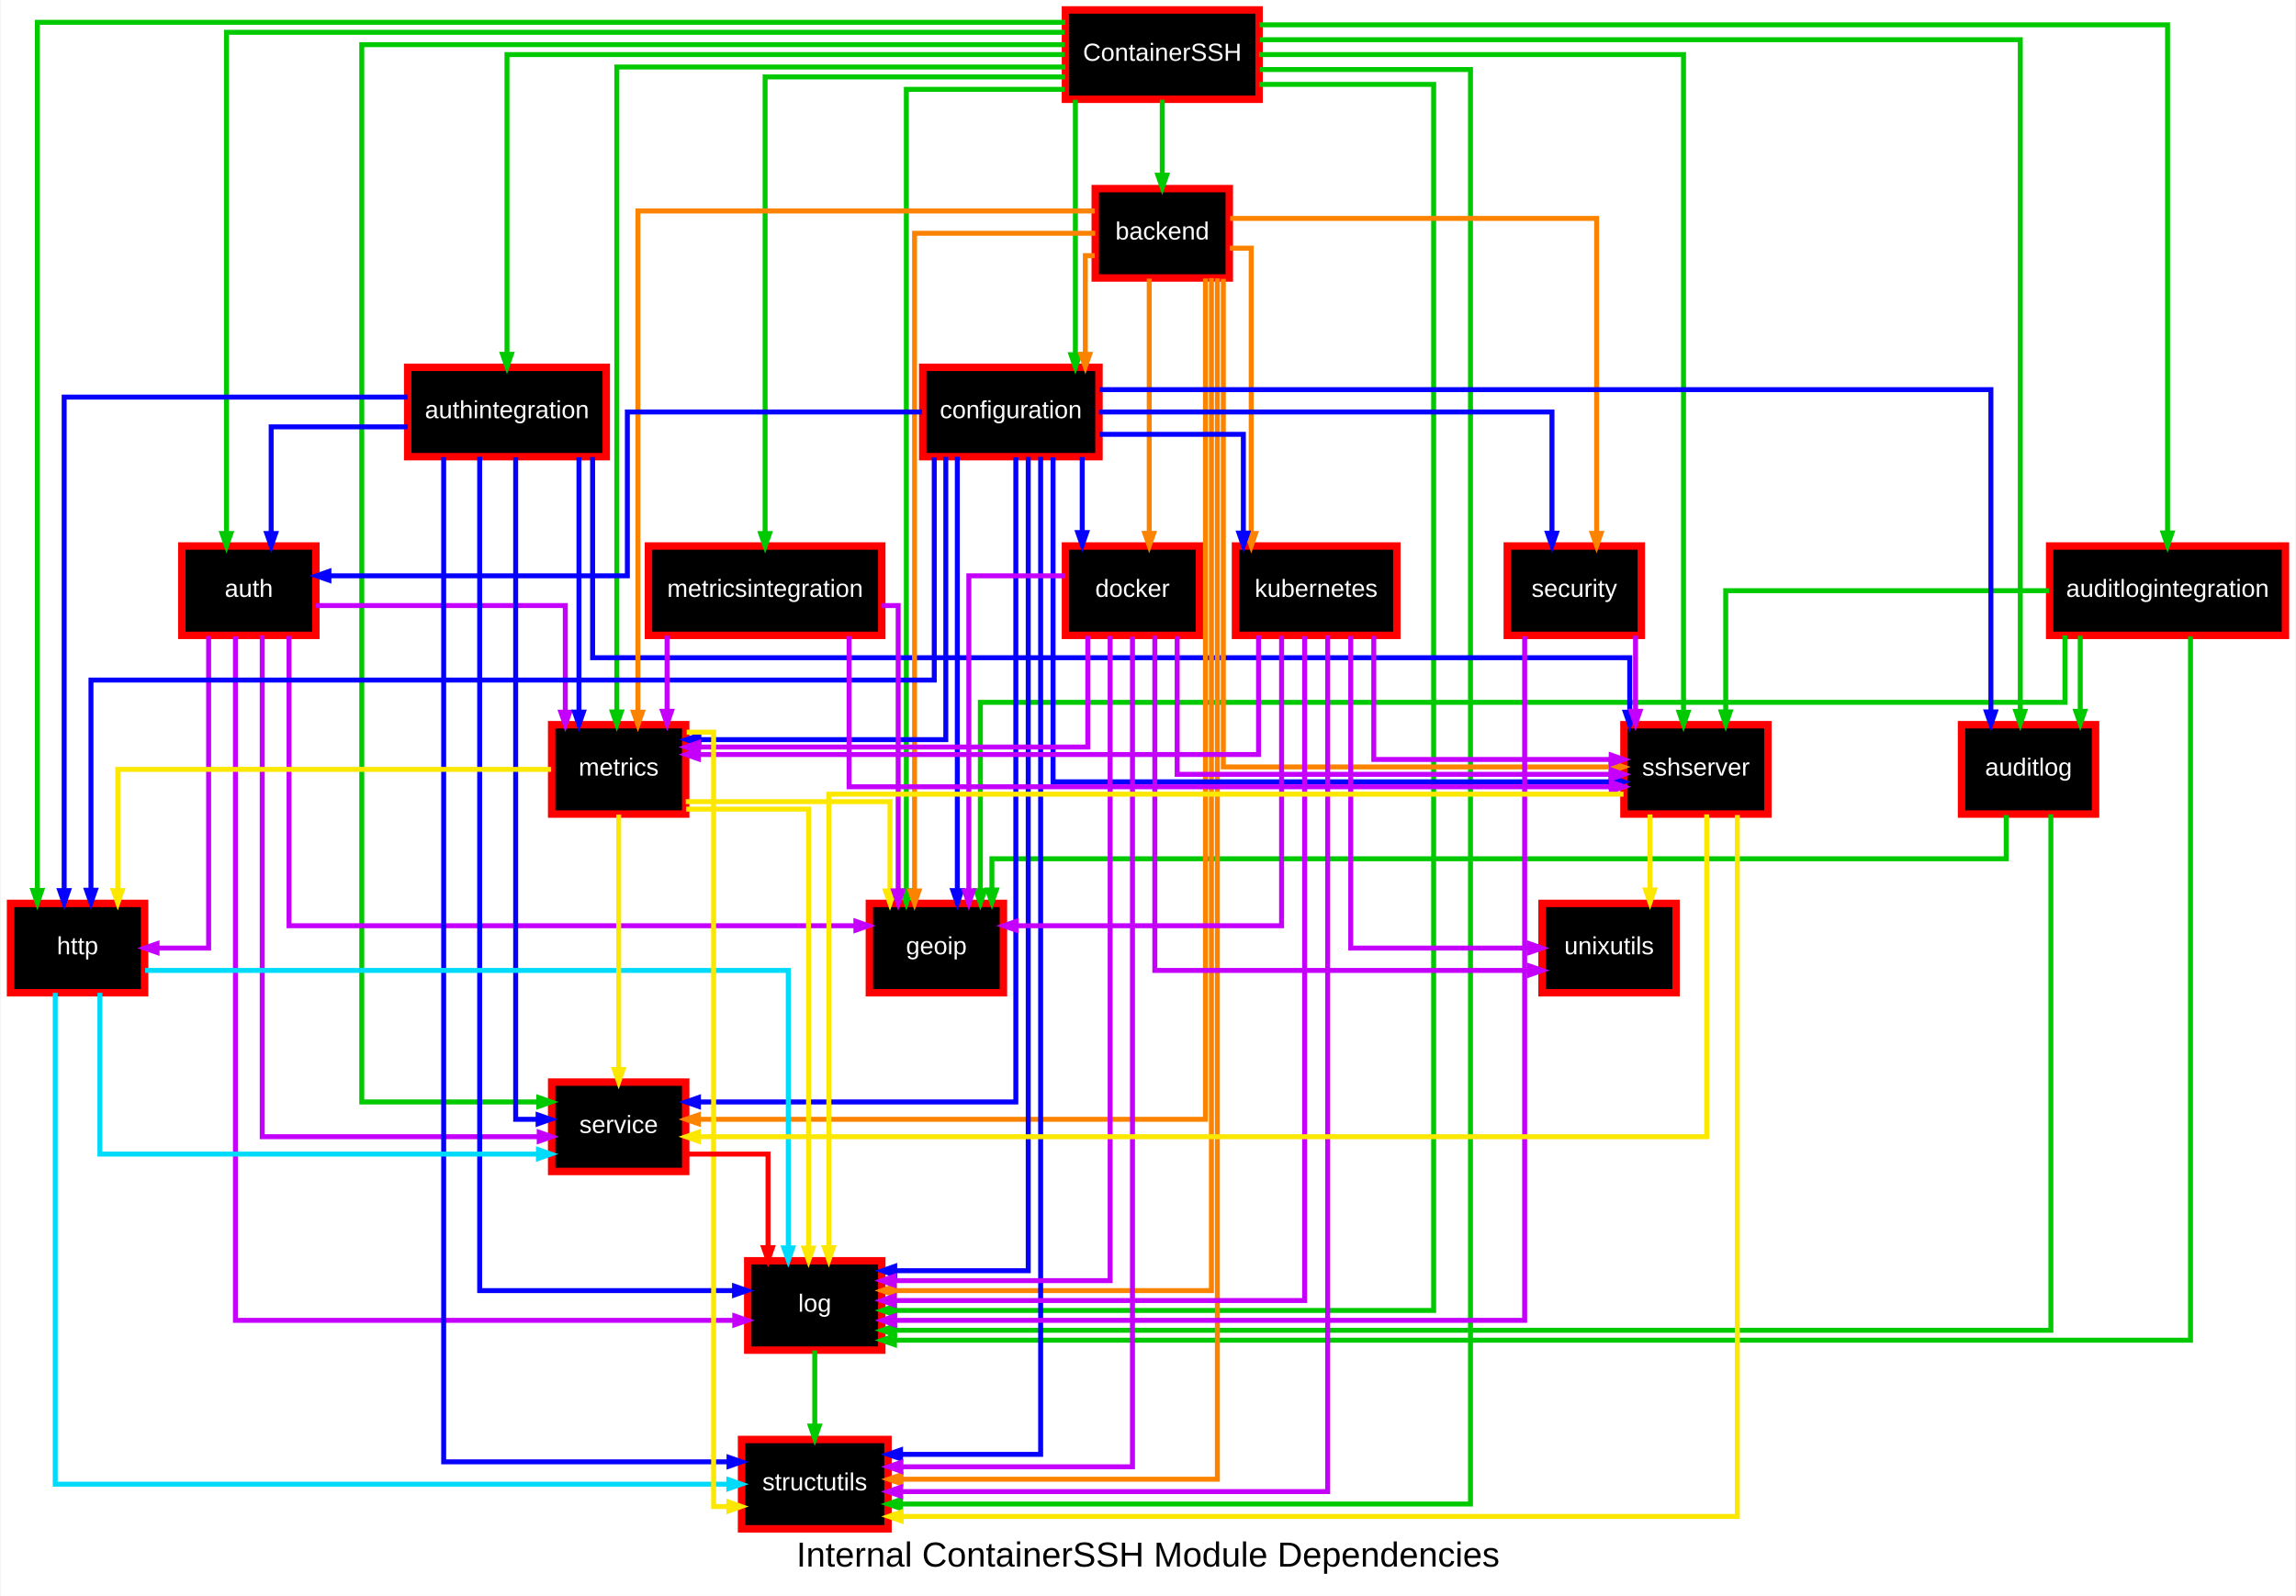
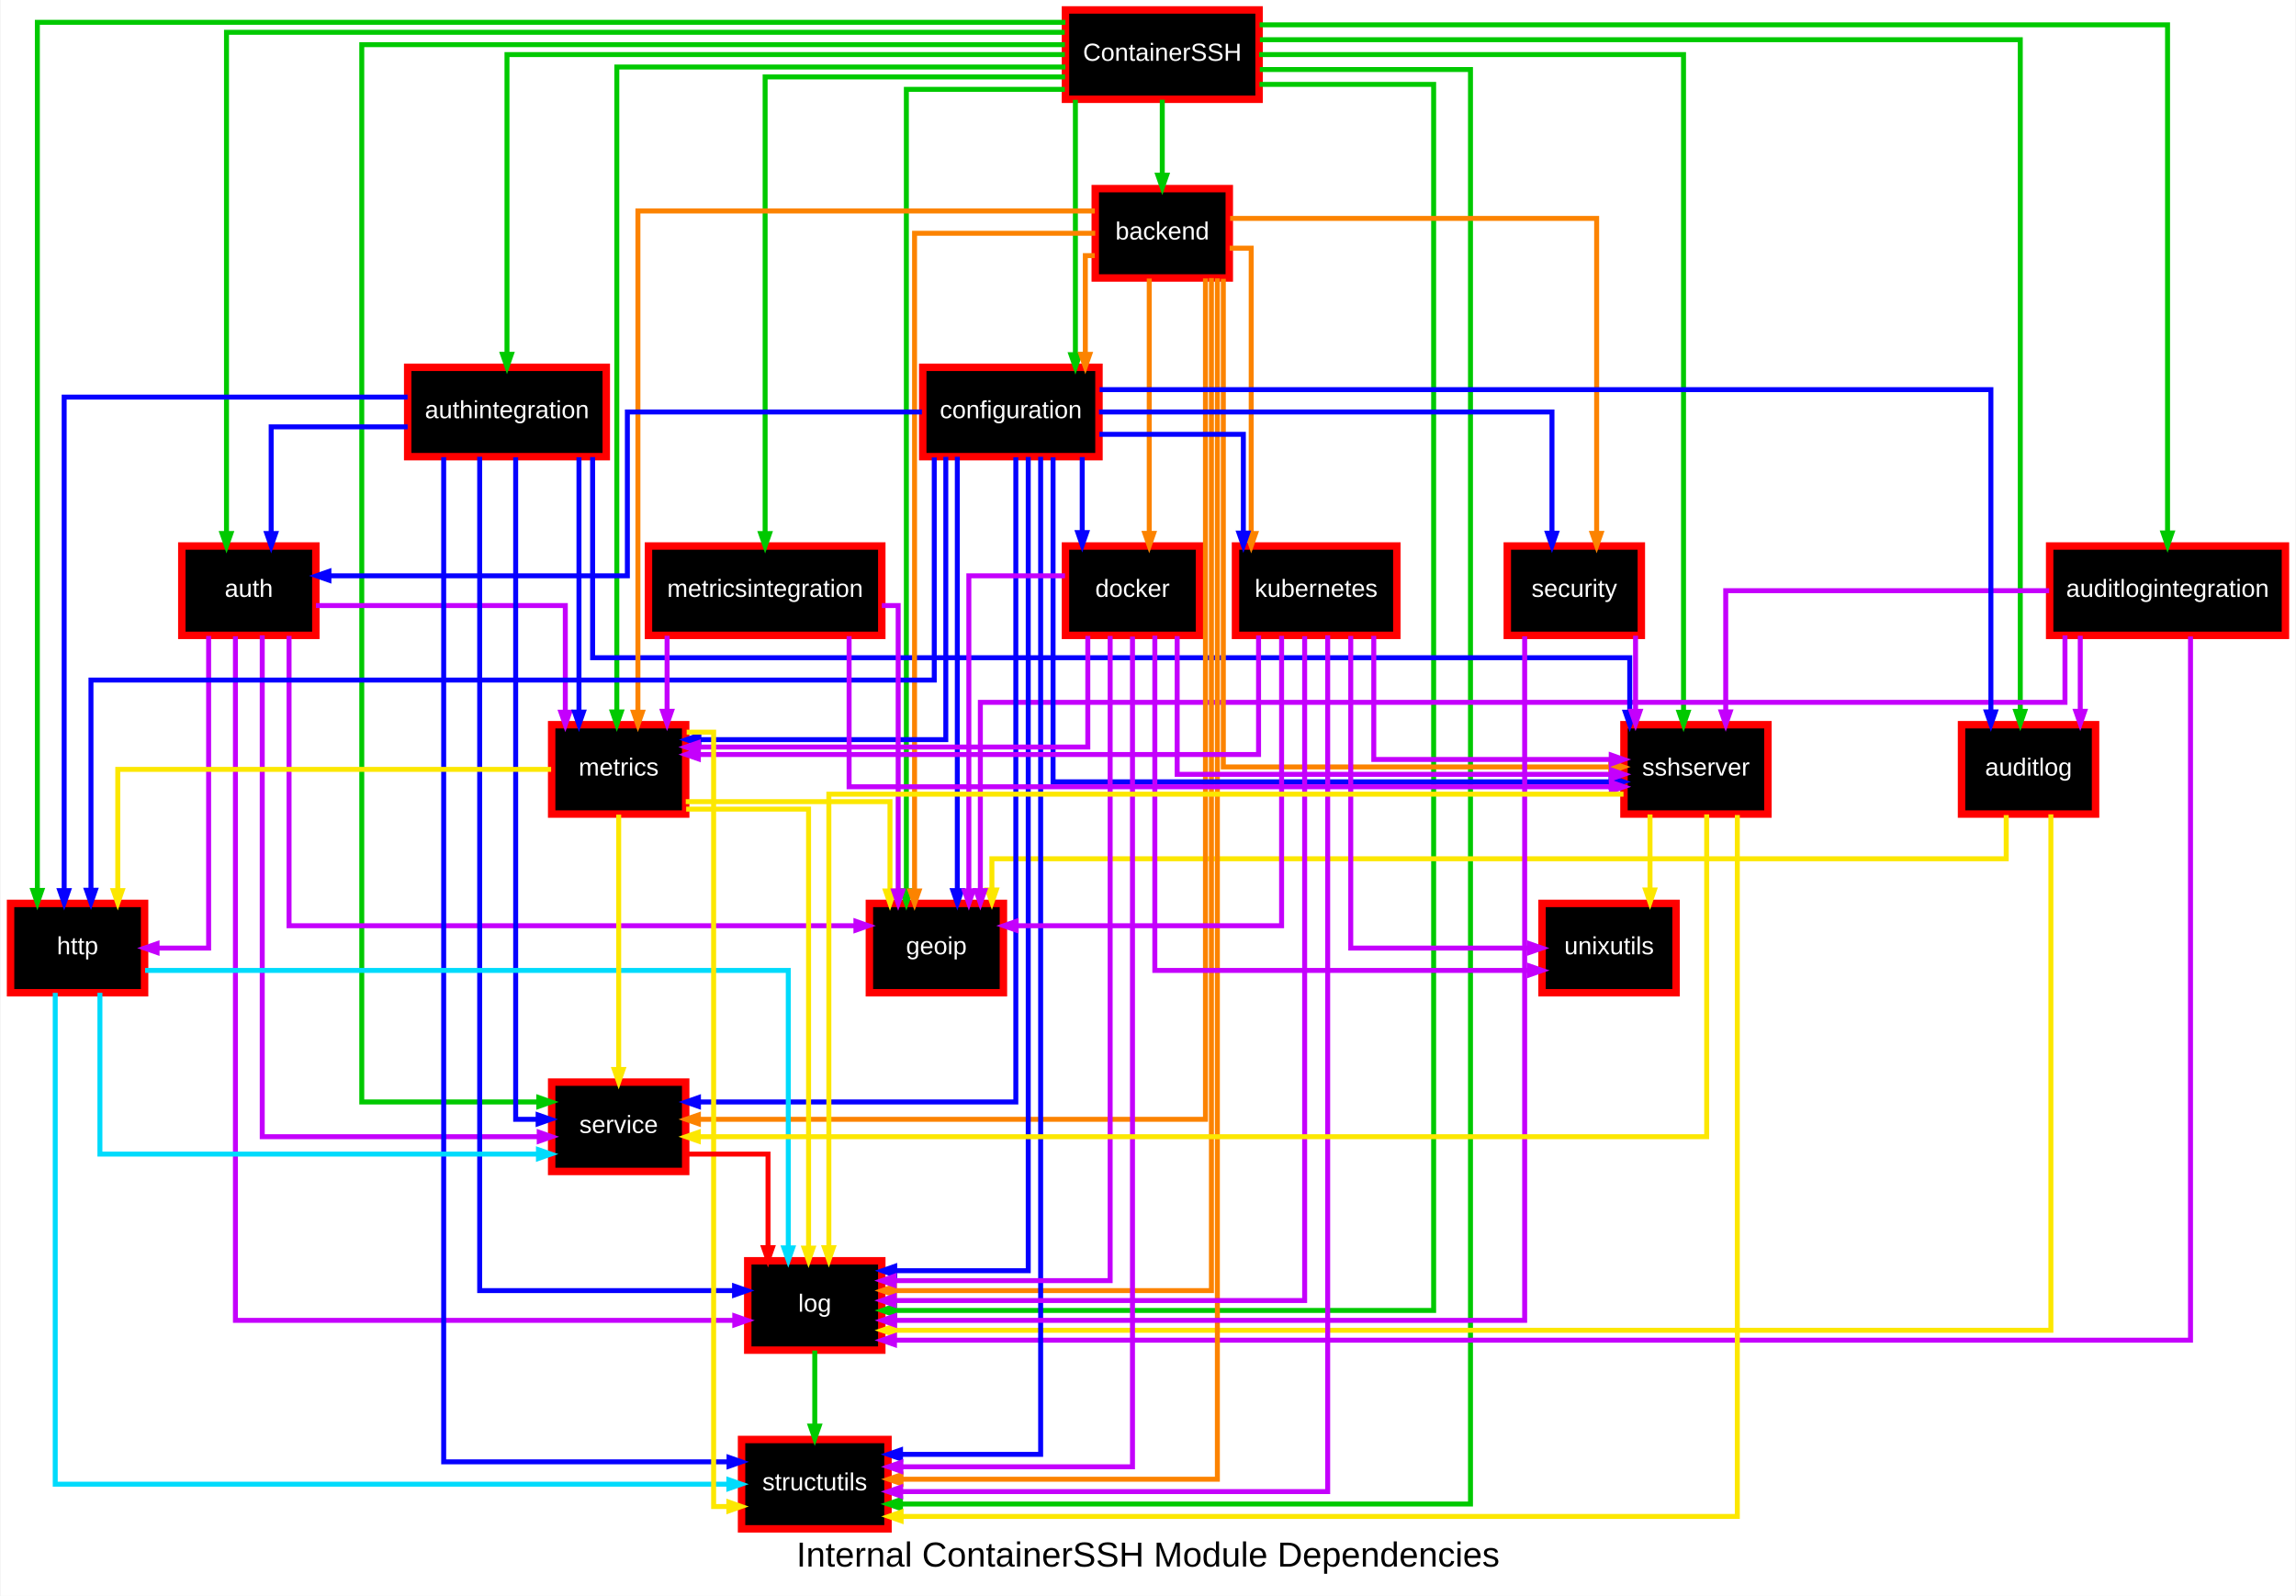
<svg xmlns="http://www.w3.org/2000/svg" width="925pt" height="643pt" viewBox="0.00 0.00 924.50 643.00">
  <g id="graph0" class="graph" transform="scale(1 1) rotate(0) translate(4 639)">
    <polygon fill="white" stroke="transparent" points="-4,4 -4,-639 920.5,-639 920.5,4 -4,4" />
    <text text-anchor="middle" x="458.25" y="-7.8" font-family="Arial" font-size="14.00">Internal ContainerSSH Module Dependencies</text>
    <g id="node1" class="node">
      <polygon fill="black" stroke="red" stroke-width="3" points="503,-635 425,-635 425,-599 503,-599 503,-635" />
      <text text-anchor="middle" x="464" y="-614.5" font-family="Arial" font-size="10.00" fill="white">ContainerSSH</text>
    </g>
    <g id="node2" class="node">
      <polygon fill="black" stroke="red" stroke-width="3" points="840,-347 786,-347 786,-311 840,-311 840,-347" />
      <text text-anchor="middle" x="813" y="-326.5" font-family="Arial" font-size="10.00" fill="white">auditlog</text>
    </g>
    <g id="edge1" class="edge">
      <path fill="none" stroke="#00c900" stroke-width="2" d="M503.32,-623C593.91,-623 809.67,-623 809.67,-623 809.67,-623 809.67,-352.39 809.67,-352.39" />
      <polygon fill="#00c900" stroke="#00c900" stroke-width="2" points="811.42,-352.39 809.67,-347.39 807.92,-352.39 811.42,-352.39" />
    </g>
    <g id="node3" class="node">
      <polygon fill="black" stroke="red" stroke-width="3" points="916.5,-419 821.5,-419 821.5,-383 916.5,-383 916.5,-419" />
      <text text-anchor="middle" x="869" y="-398.5" font-family="Arial" font-size="10.00" fill="white">auditlogintegration</text>
    </g>
    <g id="edge2" class="edge">
      <path fill="none" stroke="#00c900" stroke-width="2" d="M503.2,-629C604.84,-629 869,-629 869,-629 869,-629 869,-424.27 869,-424.27" />
      <polygon fill="#00c900" stroke="#00c900" stroke-width="2" points="870.75,-424.27 869,-419.27 867.25,-424.27 870.75,-424.27" />
    </g>
    <g id="node4" class="node">
      <polygon fill="black" stroke="red" stroke-width="3" points="123,-419 69,-419 69,-383 123,-383 123,-419" />
      <text text-anchor="middle" x="96" y="-398.5" font-family="Arial" font-size="10.00" fill="white">auth</text>
    </g>
    <g id="edge3" class="edge">
      <path fill="none" stroke="#00c900" stroke-width="2" d="M424.72,-626C328.16,-626 87,-626 87,-626 87,-626 87,-424.03 87,-424.03" />
      <polygon fill="#00c900" stroke="#00c900" stroke-width="2" points="88.75,-424.03 87,-419.03 85.25,-424.03 88.75,-424.03" />
    </g>
    <g id="node5" class="node">
      <polygon fill="black" stroke="red" stroke-width="3" points="240,-491 160,-491 160,-455 240,-455 240,-491" />
      <text text-anchor="middle" x="200" y="-470.5" font-family="Arial" font-size="10.00" fill="white">authintegration</text>
    </g>
    <g id="edge4" class="edge">
      <path fill="none" stroke="#00c900" stroke-width="2" d="M424.76,-617C351.22,-617 200,-617 200,-617 200,-617 200,-496.24 200,-496.24" />
      <polygon fill="#00c900" stroke="#00c900" stroke-width="2" points="201.75,-496.24 200,-491.24 198.25,-496.24 201.75,-496.24" />
    </g>
    <g id="node6" class="node">
      <polygon fill="black" stroke="red" stroke-width="3" points="491,-563 437,-563 437,-527 491,-527 491,-563" />
      <text text-anchor="middle" x="464" y="-542.5" font-family="Arial" font-size="10.00" fill="white">backend</text>
    </g>
    <g id="edge5" class="edge">
      <path fill="none" stroke="#00c900" stroke-width="2" d="M464,-598.83C464,-598.83 464,-568.41 464,-568.41" />
      <polygon fill="#00c900" stroke="#00c900" stroke-width="2" points="465.75,-568.41 464,-563.41 462.25,-568.41 465.75,-568.41" />
    </g>
    <g id="node7" class="node">
      <polygon fill="black" stroke="red" stroke-width="3" points="438.5,-491 367.5,-491 367.5,-455 438.5,-455 438.5,-491" />
      <text text-anchor="middle" x="403" y="-470.5" font-family="Arial" font-size="10.00" fill="white">configuration</text>
    </g>
    <g id="edge6" class="edge">
      <path fill="none" stroke="#00c900" stroke-width="2" d="M429,-598.76C429,-598.76 429,-496.09 429,-496.09" />
      <polygon fill="#00c900" stroke="#00c900" stroke-width="2" points="430.75,-496.09 429,-491.09 427.25,-496.09 430.75,-496.09" />
    </g>
    <g id="node9" class="node">
      <polygon fill="black" stroke="red" stroke-width="3" points="54,-275 0,-275 0,-239 54,-239 54,-275" />
      <text text-anchor="middle" x="27" y="-254.5" font-family="Arial" font-size="10.00" fill="white">http</text>
    </g>
    <g id="edge8" class="edge">
      <path fill="none" stroke="#00c900" stroke-width="2" d="M424.97,-630C315.04,-630 10.8,-630 10.8,-630 10.8,-630 10.8,-280.24 10.8,-280.24" />
      <polygon fill="#00c900" stroke="#00c900" stroke-width="2" points="12.55,-280.24 10.8,-275.24 9.05,-280.24 12.55,-280.24" />
    </g>
    <g id="node11" class="node">
      <polygon fill="black" stroke="red" stroke-width="3" points="351,-131 297,-131 297,-95 351,-95 351,-131" />
      <text text-anchor="middle" x="324" y="-110.5" font-family="Arial" font-size="10.00" fill="white">log</text>
    </g>
    <g id="edge9" class="edge">
      <path fill="none" stroke="#00c900" stroke-width="2" d="M503.16,-605C534.54,-605 573.33,-605 573.33,-605 573.33,-605 573.33,-111 573.33,-111 573.33,-111 356.16,-111 356.16,-111" />
      <polygon fill="#00c900" stroke="#00c900" stroke-width="2" points="356.16,-109.25 351.16,-111 356.16,-112.75 356.16,-109.25" />
    </g>
    <g id="node12" class="node">
      <polygon fill="black" stroke="red" stroke-width="3" points="272,-347 218,-347 218,-311 272,-311 272,-347" />
      <text text-anchor="middle" x="245" y="-326.5" font-family="Arial" font-size="10.00" fill="white">metrics</text>
    </g>
    <g id="edge10" class="edge">
      <path fill="none" stroke="#00c900" stroke-width="2" d="M424.97,-612C361.82,-612 244.25,-612 244.25,-612 244.25,-612 244.25,-352.13 244.25,-352.13" />
      <polygon fill="#00c900" stroke="#00c900" stroke-width="2" points="246,-352.13 244.25,-347.13 242.5,-352.13 246,-352.13" />
    </g>
    <g id="node13" class="node">
      <polygon fill="black" stroke="red" stroke-width="3" points="351,-419 257,-419 257,-383 351,-383 351,-419" />
      <text text-anchor="middle" x="304" y="-398.5" font-family="Arial" font-size="10.00" fill="white">metricsintegration</text>
    </g>
    <g id="edge11" class="edge">
      <path fill="none" stroke="#00c900" stroke-width="2" d="M424.86,-608C377.49,-608 304,-608 304,-608 304,-608 304,-424.01 304,-424.01" />
      <polygon fill="#00c900" stroke="#00c900" stroke-width="2" points="305.75,-424.01 304,-419.01 302.25,-424.01 305.75,-424.01" />
    </g>
    <g id="node15" class="node">
      <polygon fill="black" stroke="red" stroke-width="3" points="272,-203 218,-203 218,-167 272,-167 272,-203" />
      <text text-anchor="middle" x="245" y="-182.5" font-family="Arial" font-size="10.00" fill="white">service</text>
    </g>
    <g id="edge12" class="edge">
      <path fill="none" stroke="#00c900" stroke-width="2" d="M424.78,-621C338.83,-621 141.5,-621 141.5,-621 141.5,-621 141.5,-195 141.5,-195 141.5,-195 212.81,-195 212.81,-195" />
      <polygon fill="#00c900" stroke="#00c900" stroke-width="2" points="212.81,-196.75 217.81,-195 212.81,-193.25 212.81,-196.75" />
    </g>
    <g id="node16" class="node">
      <polygon fill="black" stroke="red" stroke-width="3" points="708,-347 650,-347 650,-311 708,-311 708,-347" />
      <text text-anchor="middle" x="679" y="-326.5" font-family="Arial" font-size="10.00" fill="white">sshserver</text>
    </g>
    <g id="edge13" class="edge">
      <path fill="none" stroke="#00c900" stroke-width="2" d="M503.01,-617C563.74,-617 674,-617 674,-617 674,-617 674,-352.02 674,-352.02" />
      <polygon fill="#00c900" stroke="#00c900" stroke-width="2" points="675.75,-352.02 674,-347.02 672.25,-352.02 675.75,-352.02" />
    </g>
    <g id="node17" class="node">
      <polygon fill="black" stroke="red" stroke-width="3" points="400,-275 346,-275 346,-239 400,-239 400,-275" />
      <text text-anchor="middle" x="373" y="-254.5" font-family="Arial" font-size="10.00" fill="white">geoip</text>
    </g>
    <g id="edge7" class="edge">
      <path fill="none" stroke="#00c900" stroke-width="2" d="M424.73,-603C395.59,-603 360.9,-603 360.9,-603 360.9,-603 360.9,-280.12 360.9,-280.12" />
      <polygon fill="#00c900" stroke="#00c900" stroke-width="2" points="362.65,-280.12 360.9,-275.12 359.15,-280.12 362.65,-280.12" />
    </g>
    <g id="node18" class="node">
      <polygon fill="black" stroke="red" stroke-width="3" points="353.5,-59 294.5,-59 294.5,-23 353.5,-23 353.5,-59" />
      <text text-anchor="middle" x="324" y="-38.5" font-family="Arial" font-size="10.00" fill="white">structutils</text>
    </g>
    <g id="edge14" class="edge">
      <path fill="none" stroke="#00c900" stroke-width="2" d="M503.29,-611C539.66,-611 588.17,-611 588.17,-611 588.17,-611 588.17,-33 588.17,-33 588.17,-33 358.53,-33 358.53,-33" />
      <polygon fill="#00c900" stroke="#00c900" stroke-width="2" points="358.53,-31.25 353.53,-33 358.53,-34.75 358.53,-31.25" />
    </g>
    <g id="edge16" class="edge">
-       <path fill="none" stroke="#00c900" stroke-width="2" d="M822,-310.89C822,-257.26 822,-103 822,-103 822,-103 356.13,-103 356.13,-103" />
-       <polygon fill="#00c900" stroke="#00c900" stroke-width="2" points="356.13,-101.25 351.13,-103 356.13,-104.75 356.13,-101.25" />
+       <path fill="none" stroke="#fce700" stroke-width="2" d="M822,-310.89C822,-257.26 822,-103 822,-103 822,-103 356.13,-103 356.13,-103" />
+       <polygon fill="#fce700" stroke="#fce700" stroke-width="2" points="356.13,-101.25 351.13,-103 356.13,-104.75 356.13,-101.25" />
    </g>
    <g id="edge15" class="edge">
-       <path fill="none" stroke="#00c900" stroke-width="2" d="M804,-310.58C804,-301.72 804,-293 804,-293 804,-293 395.36,-293 395.36,-293 395.36,-293 395.36,-280.42 395.36,-280.42" />
-       <polygon fill="#00c900" stroke="#00c900" stroke-width="2" points="397.11,-280.42 395.36,-275.42 393.61,-280.42 397.11,-280.42" />
+       <path fill="none" stroke="#fce700" stroke-width="2" d="M804,-310.58C804,-301.72 804,-293 804,-293 804,-293 395.36,-293 395.36,-293 395.36,-293 395.36,-280.42 395.36,-280.42" />
+       <polygon fill="#fce700" stroke="#fce700" stroke-width="2" points="397.11,-280.42 395.36,-275.42 393.61,-280.42 397.11,-280.42" />
    </g>
    <g id="edge17" class="edge">
-       <path fill="none" stroke="#00c900" stroke-width="2" d="M833.83,-382.83C833.83,-382.83 833.83,-352.41 833.83,-352.41" />
-       <polygon fill="#00c900" stroke="#00c900" stroke-width="2" points="835.58,-352.41 833.83,-347.41 832.08,-352.41 835.58,-352.41" />
+       <path fill="none" stroke="#c400fc" stroke-width="2" d="M833.83,-382.83C833.83,-382.83 833.83,-352.41 833.83,-352.41" />
+       <polygon fill="#c400fc" stroke="#c400fc" stroke-width="2" points="835.58,-352.41 833.83,-347.41 832.08,-352.41 835.58,-352.41" />
    </g>
    <g id="edge19" class="edge">
-       <path fill="none" stroke="#00c900" stroke-width="2" d="M878.25,-382.56C878.25,-316.99 878.25,-99 878.25,-99 878.25,-99 356.11,-99 356.11,-99" />
-       <polygon fill="#00c900" stroke="#00c900" stroke-width="2" points="356.11,-97.25 351.11,-99 356.11,-100.75 356.11,-97.25" />
+       <path fill="none" stroke="#c400fc" stroke-width="2" d="M878.25,-382.56C878.25,-316.99 878.25,-99 878.25,-99 878.25,-99 356.11,-99 356.11,-99" />
+       <polygon fill="#c400fc" stroke="#c400fc" stroke-width="2" points="356.11,-97.25 351.11,-99 356.11,-100.75 356.11,-97.25" />
    </g>
    <g id="edge20" class="edge">
-       <path fill="none" stroke="#00c900" stroke-width="2" d="M821.3,-401C768.57,-401 691,-401 691,-401 691,-401 691,-352.17 691,-352.17" />
-       <polygon fill="#00c900" stroke="#00c900" stroke-width="2" points="692.75,-352.17 691,-347.17 689.25,-352.17 692.75,-352.17" />
+       <path fill="none" stroke="#c400fc" stroke-width="2" d="M821.3,-401C768.57,-401 691,-401 691,-401 691,-401 691,-352.17 691,-352.17" />
+       <polygon fill="#c400fc" stroke="#c400fc" stroke-width="2" points="692.75,-352.17 691,-347.17 689.25,-352.17 692.75,-352.17" />
    </g>
    <g id="edge18" class="edge">
-       <path fill="none" stroke="#00c900" stroke-width="2" d="M827.67,-382.96C827.67,-370.44 827.67,-356 827.67,-356 827.67,-356 390.71,-356 390.71,-356 390.71,-356 390.71,-280.16 390.71,-280.16" />
-       <polygon fill="#00c900" stroke="#00c900" stroke-width="2" points="392.46,-280.16 390.71,-275.16 388.96,-280.16 392.46,-280.16" />
+       <path fill="none" stroke="#c400fc" stroke-width="2" d="M827.67,-382.96C827.67,-370.44 827.67,-356 827.67,-356 827.67,-356 390.71,-356 390.71,-356 390.71,-356 390.71,-280.16 390.71,-280.16" />
+       <polygon fill="#c400fc" stroke="#c400fc" stroke-width="2" points="392.46,-280.16 390.71,-275.16 388.96,-280.16 392.46,-280.16" />
    </g>
    <g id="edge22" class="edge">
      <path fill="none" stroke="#c400fc" stroke-width="2" d="M79.8,-382.76C79.8,-344.01 79.8,-257 79.8,-257 79.8,-257 59.02,-257 59.02,-257" />
      <polygon fill="#c400fc" stroke="#c400fc" stroke-width="2" points="59.02,-255.25 54.02,-257 59.02,-258.75 59.02,-255.25" />
    </g>
    <g id="edge23" class="edge">
      <path fill="none" stroke="#c400fc" stroke-width="2" d="M90.6,-382.61C90.6,-318.25 90.6,-107 90.6,-107 90.6,-107 291.77,-107 291.77,-107" />
      <polygon fill="#c400fc" stroke="#c400fc" stroke-width="2" points="291.77,-108.75 296.77,-107 291.77,-105.25 291.77,-108.75" />
    </g>
    <g id="edge24" class="edge">
      <path fill="none" stroke="#c400fc" stroke-width="2" d="M123.04,-395C160.47,-395 223.5,-395 223.5,-395 223.5,-395 223.5,-352.03 223.5,-352.03" />
      <polygon fill="#c400fc" stroke="#c400fc" stroke-width="2" points="225.25,-352.03 223.5,-347.03 221.75,-352.03 225.25,-352.03" />
    </g>
    <g id="edge25" class="edge">
      <path fill="none" stroke="#c400fc" stroke-width="2" d="M101.4,-383C101.4,-330.45 101.4,-181 101.4,-181 101.4,-181 212.99,-181 212.99,-181" />
      <polygon fill="#c400fc" stroke="#c400fc" stroke-width="2" points="212.99,-182.75 217.99,-181 212.99,-179.25 212.99,-182.75" />
    </g>
    <g id="edge21" class="edge">
      <path fill="none" stroke="#c400fc" stroke-width="2" d="M112.2,-382.79C112.2,-345.94 112.2,-266 112.2,-266 112.2,-266 340.58,-266 340.58,-266" />
      <polygon fill="#c400fc" stroke="#c400fc" stroke-width="2" points="340.58,-267.75 345.58,-266 340.58,-264.25 340.58,-267.75" />
    </g>
    <g id="edge26" class="edge">
      <path fill="none" stroke="#0600ff" stroke-width="2" d="M159.99,-467C134.02,-467 105,-467 105,-467 105,-467 105,-424.03 105,-424.03" />
      <polygon fill="#0600ff" stroke="#0600ff" stroke-width="2" points="106.75,-424.03 105,-419.03 103.25,-424.03 106.75,-424.03" />
    </g>
    <g id="edge27" class="edge">
      <path fill="none" stroke="#0600ff" stroke-width="2" d="M159.96,-479C107.37,-479 21.6,-479 21.6,-479 21.6,-479 21.6,-280.17 21.6,-280.17" />
      <polygon fill="#0600ff" stroke="#0600ff" stroke-width="2" points="23.35,-280.17 21.6,-275.17 19.85,-280.17 23.35,-280.17" />
    </g>
    <g id="edge28" class="edge">
      <path fill="none" stroke="#0600ff" stroke-width="2" d="M189,-454.96C189,-382.82 189,-119 189,-119 189,-119 291.68,-119 291.68,-119" />
      <polygon fill="#0600ff" stroke="#0600ff" stroke-width="2" points="291.68,-120.75 296.68,-119 291.68,-117.25 291.68,-120.75" />
    </g>
    <g id="edge32" class="edge">
      <path fill="none" stroke="#0600ff" stroke-width="2" d="M229,-454.76C229,-454.76 229,-352.09 229,-352.09" />
      <polygon fill="#0600ff" stroke="#0600ff" stroke-width="2" points="230.75,-352.09 229,-347.09 227.25,-352.09 230.75,-352.09" />
    </g>
    <g id="edge29" class="edge">
      <path fill="none" stroke="#0600ff" stroke-width="2" d="M203.5,-454.74C203.5,-391.84 203.5,-188 203.5,-188 203.5,-188 212.55,-188 212.55,-188" />
      <polygon fill="#0600ff" stroke="#0600ff" stroke-width="2" points="212.55,-189.75 217.55,-188 212.55,-186.25 212.55,-189.75" />
    </g>
    <g id="edge30" class="edge">
      <path fill="none" stroke="#0600ff" stroke-width="2" d="M234.5,-454.84C234.5,-426.26 234.5,-374 234.5,-374 234.5,-374 652.33,-374 652.33,-374 652.33,-374 652.33,-352.04 652.33,-352.04" />
      <polygon fill="#0600ff" stroke="#0600ff" stroke-width="2" points="654.08,-352.04 652.33,-347.04 650.58,-352.04 654.08,-352.04" />
    </g>
    <g id="edge31" class="edge">
      <path fill="none" stroke="#0600ff" stroke-width="2" d="M174.5,-454.82C174.5,-373.86 174.5,-50 174.5,-50 174.5,-50 289.46,-50 289.46,-50" />
      <polygon fill="#0600ff" stroke="#0600ff" stroke-width="2" points="289.46,-51.75 294.46,-50 289.46,-48.25 289.46,-51.75" />
    </g>
    <g id="edge33" class="edge">
      <path fill="none" stroke="#fc8300" stroke-width="2" d="M436.8,-536C434.48,-536 433,-536 433,-536 433,-536 433,-496.22 433,-496.22" />
      <polygon fill="#fc8300" stroke="#fc8300" stroke-width="2" points="434.75,-496.22 433,-491.22 431.25,-496.22 434.75,-496.22" />
    </g>
    <g id="node8" class="node">
      <polygon fill="black" stroke="red" stroke-width="3" points="479,-419 425,-419 425,-383 479,-383 479,-419" />
      <text text-anchor="middle" x="452" y="-398.5" font-family="Arial" font-size="10.00" fill="white">docker</text>
    </g>
    <g id="edge34" class="edge">
      <path fill="none" stroke="#fc8300" stroke-width="2" d="M458.75,-526.76C458.75,-526.76 458.75,-424.09 458.75,-424.09" />
      <polygon fill="#fc8300" stroke="#fc8300" stroke-width="2" points="460.5,-424.09 458.75,-419.09 457,-424.09 460.5,-424.09" />
    </g>
    <g id="node10" class="node">
      <polygon fill="black" stroke="red" stroke-width="3" points="558.5,-419 493.5,-419 493.5,-383 558.5,-383 558.5,-419" />
      <text text-anchor="middle" x="526" y="-398.5" font-family="Arial" font-size="10.00" fill="white">kubernetes</text>
    </g>
    <g id="edge36" class="edge">
      <path fill="none" stroke="#fc8300" stroke-width="2" d="M491.16,-539C496.16,-539 499.83,-539 499.83,-539 499.83,-539 499.83,-424.04 499.83,-424.04" />
      <polygon fill="#fc8300" stroke="#fc8300" stroke-width="2" points="501.58,-424.04 499.83,-419.04 498.08,-424.04 501.58,-424.04" />
    </g>
    <g id="edge37" class="edge">
      <path fill="none" stroke="#fc8300" stroke-width="2" d="M483.8,-526.97C483.8,-445.88 483.8,-119 483.8,-119 483.8,-119 356.11,-119 356.11,-119" />
      <polygon fill="#fc8300" stroke="#fc8300" stroke-width="2" points="356.11,-117.25 351.11,-119 356.11,-120.75 356.11,-117.25" />
    </g>
    <g id="edge38" class="edge">
      <path fill="none" stroke="#fc8300" stroke-width="2" d="M436.82,-554C379.76,-554 252.75,-554 252.75,-554 252.75,-554 252.75,-352.03 252.75,-352.03" />
      <polygon fill="#fc8300" stroke="#fc8300" stroke-width="2" points="254.5,-352.03 252.75,-347.03 251,-352.03 254.5,-352.03" />
    </g>
    <g id="node14" class="node">
      <polygon fill="black" stroke="red" stroke-width="3" points="657,-419 603,-419 603,-383 657,-383 657,-419" />
      <text text-anchor="middle" x="630" y="-398.5" font-family="Arial" font-size="10.00" fill="white">security</text>
    </g>
    <g id="edge39" class="edge">
      <path fill="none" stroke="#fc8300" stroke-width="2" d="M491.34,-551C540.56,-551 639,-551 639,-551 639,-551 639,-424.09 639,-424.09" />
      <polygon fill="#fc8300" stroke="#fc8300" stroke-width="2" points="640.75,-424.09 639,-419.09 637.25,-424.09 640.75,-424.09" />
    </g>
    <g id="edge40" class="edge">
      <path fill="none" stroke="#fc8300" stroke-width="2" d="M481.4,-526.81C481.4,-454.06 481.4,-188 481.4,-188 481.4,-188 277.12,-188 277.12,-188" />
      <polygon fill="#fc8300" stroke="#fc8300" stroke-width="2" points="277.12,-186.25 272.12,-188 277.12,-189.75 277.12,-186.25" />
    </g>
    <g id="edge41" class="edge">
      <path fill="none" stroke="#fc8300" stroke-width="2" d="M488.6,-526.67C488.6,-474.68 488.6,-330 488.6,-330 488.6,-330 644.67,-330 644.67,-330" />
      <polygon fill="#fc8300" stroke="#fc8300" stroke-width="2" points="644.67,-331.75 649.67,-330 644.67,-328.25 644.67,-331.75" />
    </g>
    <g id="edge35" class="edge">
      <path fill="none" stroke="#fc8300" stroke-width="2" d="M436.99,-545C407.44,-545 364.2,-545 364.2,-545 364.2,-545 364.2,-280.02 364.2,-280.02" />
      <polygon fill="#fc8300" stroke="#fc8300" stroke-width="2" points="365.95,-280.02 364.2,-275.02 362.45,-280.02 365.95,-280.02" />
    </g>
    <g id="edge42" class="edge">
      <path fill="none" stroke="#fc8300" stroke-width="2" d="M486.2,-526.84C486.2,-436.84 486.2,-43 486.2,-43 486.2,-43 358.75,-43 358.75,-43" />
      <polygon fill="#fc8300" stroke="#fc8300" stroke-width="2" points="358.75,-41.25 353.75,-43 358.75,-44.75 358.75,-41.25" />
    </g>
    <g id="edge43" class="edge">
      <path fill="none" stroke="#0600ff" stroke-width="2" d="M438.74,-482C535.93,-482 797.83,-482 797.83,-482 797.83,-482 797.83,-352.15 797.83,-352.15" />
      <polygon fill="#0600ff" stroke="#0600ff" stroke-width="2" points="799.58,-352.15 797.83,-347.15 796.08,-352.15 799.58,-352.15" />
    </g>
    <g id="edge44" class="edge">
      <path fill="none" stroke="#0600ff" stroke-width="2" d="M367.17,-473C321.53,-473 248.5,-473 248.5,-473 248.5,-473 248.5,-407 248.5,-407 248.5,-407 128.26,-407 128.26,-407" />
      <polygon fill="#0600ff" stroke="#0600ff" stroke-width="2" points="128.26,-405.25 123.26,-407 128.26,-408.75 128.26,-405.25" />
    </g>
    <g id="edge45" class="edge">
      <path fill="none" stroke="#0600ff" stroke-width="2" d="M431.75,-454.83C431.75,-454.83 431.75,-424.41 431.75,-424.41" />
      <polygon fill="#0600ff" stroke="#0600ff" stroke-width="2" points="433.5,-424.41 431.75,-419.41 430,-424.41 433.5,-424.41" />
    </g>
    <g id="edge47" class="edge">
      <path fill="none" stroke="#0600ff" stroke-width="2" d="M372.14,-454.68C372.14,-423.87 372.14,-365 372.14,-365 372.14,-365 32.4,-365 32.4,-365 32.4,-365 32.4,-280.32 32.4,-280.32" />
      <polygon fill="#0600ff" stroke="#0600ff" stroke-width="2" points="34.15,-280.32 32.4,-275.32 30.65,-280.32 34.15,-280.32" />
    </g>
    <g id="edge48" class="edge">
      <path fill="none" stroke="#0600ff" stroke-width="2" d="M438.68,-464C465.15,-464 496.67,-464 496.67,-464 496.67,-464 496.67,-424.22 496.67,-424.22" />
      <polygon fill="#0600ff" stroke="#0600ff" stroke-width="2" points="498.42,-424.22 496.67,-419.22 494.92,-424.22 498.42,-424.22" />
    </g>
    <g id="edge49" class="edge">
      <path fill="none" stroke="#0600ff" stroke-width="2" d="M410,-454.88C410,-383.69 410,-127 410,-127 410,-127 356.21,-127 356.21,-127" />
      <polygon fill="#0600ff" stroke="#0600ff" stroke-width="2" points="356.21,-125.25 351.21,-127 356.21,-128.75 356.21,-125.25" />
    </g>
    <g id="edge50" class="edge">
      <path fill="none" stroke="#0600ff" stroke-width="2" d="M376.79,-454.92C376.79,-418.77 376.79,-341 376.79,-341 376.79,-341 277.31,-341 277.31,-341" />
      <polygon fill="#0600ff" stroke="#0600ff" stroke-width="2" points="277.31,-339.25 272.31,-341 277.31,-342.75 277.31,-339.25" />
    </g>
    <g id="edge51" class="edge">
      <path fill="none" stroke="#0600ff" stroke-width="2" d="M438.51,-473C500.28,-473 621,-473 621,-473 621,-473 621,-424.17 621,-424.17" />
      <polygon fill="#0600ff" stroke="#0600ff" stroke-width="2" points="622.75,-424.17 621,-419.17 619.25,-424.17 622.75,-424.17" />
    </g>
    <g id="edge52" class="edge">
      <path fill="none" stroke="#0600ff" stroke-width="2" d="M405,-454.76C405,-392.91 405,-195 405,-195 405,-195 277.14,-195 277.14,-195" />
      <polygon fill="#0600ff" stroke="#0600ff" stroke-width="2" points="277.14,-193.25 272.14,-195 277.14,-196.75 277.14,-193.25" />
    </g>
    <g id="edge53" class="edge">
      <path fill="none" stroke="#0600ff" stroke-width="2" d="M420,-454.73C420,-414.94 420,-324 420,-324 420,-324 644.79,-324 644.79,-324" />
      <polygon fill="#0600ff" stroke="#0600ff" stroke-width="2" points="644.79,-325.75 649.79,-324 644.79,-322.25 644.79,-325.75" />
    </g>
    <g id="edge46" class="edge">
      <path fill="none" stroke="#0600ff" stroke-width="2" d="M381.43,-454.96C381.43,-454.96 381.43,-280.15 381.43,-280.15" />
      <polygon fill="#0600ff" stroke="#0600ff" stroke-width="2" points="383.18,-280.15 381.43,-275.15 379.68,-280.15 383.18,-280.15" />
    </g>
    <g id="edge54" class="edge">
      <path fill="none" stroke="#0600ff" stroke-width="2" d="M415,-454.95C415,-374.56 415,-53 415,-53 415,-53 358.55,-53 358.55,-53" />
      <polygon fill="#0600ff" stroke="#0600ff" stroke-width="2" points="358.55,-51.25 353.55,-53 358.55,-54.75 358.55,-51.25" />
    </g>
    <g id="edge56" class="edge">
      <path fill="none" stroke="#c400fc" stroke-width="2" d="M443,-382.76C443,-320.91 443,-123 443,-123 443,-123 356,-123 356,-123" />
      <polygon fill="#c400fc" stroke="#c400fc" stroke-width="2" points="356,-121.25 351,-123 356,-124.75 356,-121.25" />
    </g>
    <g id="edge57" class="edge">
      <path fill="none" stroke="#c400fc" stroke-width="2" d="M434,-382.78C434,-364.17 434,-338 434,-338 434,-338 277.08,-338 277.08,-338" />
      <polygon fill="#c400fc" stroke="#c400fc" stroke-width="2" points="277.08,-336.25 272.08,-338 277.08,-339.75 277.08,-336.25" />
    </g>
    <g id="edge58" class="edge">
      <path fill="none" stroke="#c400fc" stroke-width="2" d="M470,-382.71C470,-360.79 470,-327 470,-327 470,-327 644.94,-327 644.94,-327" />
      <polygon fill="#c400fc" stroke="#c400fc" stroke-width="2" points="644.94,-328.75 649.94,-327 644.94,-325.25 644.94,-328.75" />
    </g>
    <g id="edge55" class="edge">
      <path fill="none" stroke="#c400fc" stroke-width="2" d="M424.8,-407C406.64,-407 386.07,-407 386.07,-407 386.07,-407 386.07,-280.09 386.07,-280.09" />
      <polygon fill="#c400fc" stroke="#c400fc" stroke-width="2" points="387.82,-280.09 386.07,-275.09 384.32,-280.09 387.82,-280.09" />
    </g>
    <g id="edge59" class="edge">
      <path fill="none" stroke="#c400fc" stroke-width="2" d="M452,-382.52C452,-309.89 452,-48 452,-48 452,-48 358.69,-48 358.69,-48" />
      <polygon fill="#c400fc" stroke="#c400fc" stroke-width="2" points="358.69,-46.25 353.69,-48 358.69,-49.75 358.69,-46.25" />
    </g>
    <g id="node19" class="node">
      <polygon fill="black" stroke="red" stroke-width="3" points="671,-275 617,-275 617,-239 671,-239 671,-275" />
      <text text-anchor="middle" x="644" y="-254.5" font-family="Arial" font-size="10.00" fill="white">unixutils</text>
    </g>
    <g id="edge60" class="edge">
      <path fill="none" stroke="#c400fc" stroke-width="2" d="M461,-382.85C461,-342.32 461,-248 461,-248 461,-248 612,-248 612,-248" />
      <polygon fill="#c400fc" stroke="#c400fc" stroke-width="2" points="612,-249.75 617,-248 612,-246.25 612,-249.75" />
    </g>
    <g id="edge61" class="edge">
      <path fill="none" stroke="#00dbfc" stroke-width="2" d="M54.2,-248C125.67,-248 313.33,-248 313.33,-248 313.33,-248 313.33,-136.21 313.33,-136.21" />
      <polygon fill="#00dbfc" stroke="#00dbfc" stroke-width="2" points="315.08,-136.21 313.33,-131.21 311.58,-136.21 315.08,-136.21" />
    </g>
    <g id="edge62" class="edge">
      <path fill="none" stroke="#00dbfc" stroke-width="2" d="M36,-238.99C36,-214.58 36,-174 36,-174 36,-174 212.68,-174 212.68,-174" />
      <polygon fill="#00dbfc" stroke="#00dbfc" stroke-width="2" points="212.68,-175.75 217.68,-174 212.68,-172.25 212.68,-175.75" />
    </g>
    <g id="edge63" class="edge">
      <path fill="none" stroke="#00dbfc" stroke-width="2" d="M18,-238.96C18,-187.04 18,-41 18,-41 18,-41 289.38,-41 289.38,-41" />
      <polygon fill="#00dbfc" stroke="#00dbfc" stroke-width="2" points="289.38,-42.75 294.38,-41 289.38,-39.25 289.38,-42.75" />
    </g>
    <g id="edge65" class="edge">
      <path fill="none" stroke="#c400fc" stroke-width="2" d="M521.36,-382.67C521.36,-319.55 521.36,-115 521.36,-115 521.36,-115 356.03,-115 356.03,-115" />
      <polygon fill="#c400fc" stroke="#c400fc" stroke-width="2" points="356.03,-113.25 351.03,-115 356.03,-116.75 356.03,-113.25" />
    </g>
    <g id="edge66" class="edge">
      <path fill="none" stroke="#c400fc" stroke-width="2" d="M502.79,-382.97C502.79,-363.42 502.79,-335 502.79,-335 502.79,-335 277.1,-335 277.1,-335" />
      <polygon fill="#c400fc" stroke="#c400fc" stroke-width="2" points="277.1,-333.25 272.1,-335 277.1,-336.75 277.1,-333.25" />
    </g>
    <g id="edge67" class="edge">
      <path fill="none" stroke="#c400fc" stroke-width="2" d="M549.21,-382.78C549.21,-362.63 549.21,-333 549.21,-333 549.21,-333 644.87,-333 644.87,-333" />
      <polygon fill="#c400fc" stroke="#c400fc" stroke-width="2" points="644.87,-334.75 649.87,-333 644.87,-331.25 644.87,-334.75" />
    </g>
    <g id="edge64" class="edge">
      <path fill="none" stroke="#c400fc" stroke-width="2" d="M512.07,-382.79C512.07,-345.94 512.07,-266 512.07,-266 512.07,-266 405.14,-266 405.14,-266" />
      <polygon fill="#c400fc" stroke="#c400fc" stroke-width="2" points="405.14,-264.25 400.14,-266 405.14,-267.75 405.14,-264.25" />
    </g>
    <g id="edge68" class="edge">
      <path fill="none" stroke="#c400fc" stroke-width="2" d="M530.64,-383C530.64,-309.75 530.64,-38 530.64,-38 530.64,-38 358.61,-38 358.61,-38" />
      <polygon fill="#c400fc" stroke="#c400fc" stroke-width="2" points="358.61,-36.25 353.61,-38 358.61,-39.75 358.61,-36.25" />
    </g>
    <g id="edge69" class="edge">
      <path fill="none" stroke="#c400fc" stroke-width="2" d="M539.93,-382.76C539.93,-344.01 539.93,-257 539.93,-257 539.93,-257 611.93,-257 611.93,-257" />
      <polygon fill="#c400fc" stroke="#c400fc" stroke-width="2" points="611.93,-258.75 616.93,-257 611.93,-255.25 611.93,-258.75" />
    </g>
    <g id="edge70" class="edge">
      <path fill="none" stroke="#00c900" stroke-width="2" d="M324,-94.83C324,-94.83 324,-64.41 324,-64.41" />
      <polygon fill="#00c900" stroke="#00c900" stroke-width="2" points="325.75,-64.41 324,-59.41 322.25,-64.41 325.75,-64.41" />
    </g>
    <g id="edge72" class="edge">
      <path fill="none" stroke="#fce700" stroke-width="2" d="M217.78,-329C162.7,-329 43.2,-329 43.2,-329 43.2,-329 43.2,-280.17 43.2,-280.17" />
      <polygon fill="#fce700" stroke="#fce700" stroke-width="2" points="44.95,-280.17 43.2,-275.17 41.45,-280.17 44.95,-280.17" />
    </g>
    <g id="edge73" class="edge">
      <path fill="none" stroke="#fce700" stroke-width="2" d="M272.19,-313C294.17,-313 321.5,-313 321.5,-313 321.5,-313 321.5,-136.1 321.5,-136.1" />
      <polygon fill="#fce700" stroke="#fce700" stroke-width="2" points="323.25,-136.1 321.5,-131.1 319.75,-136.1 323.25,-136.1" />
    </g>
    <g id="edge74" class="edge">
      <path fill="none" stroke="#fce700" stroke-width="2" d="M245,-310.76C245,-310.76 245,-208.09 245,-208.09" />
      <polygon fill="#fce700" stroke="#fce700" stroke-width="2" points="246.75,-208.09 245,-203.09 243.25,-208.09 246.75,-208.09" />
    </g>
    <g id="edge71" class="edge">
      <path fill="none" stroke="#fce700" stroke-width="2" d="M272.02,-316C304.38,-316 354.3,-316 354.3,-316 354.3,-316 354.3,-280.02 354.3,-280.02" />
      <polygon fill="#fce700" stroke="#fce700" stroke-width="2" points="356.05,-280.02 354.3,-275.02 352.55,-280.02 356.05,-280.02" />
    </g>
    <g id="edge75" class="edge">
      <path fill="none" stroke="#fce700" stroke-width="2" d="M272.39,-344C278.52,-344 283.25,-344 283.25,-344 283.25,-344 283.25,-32 283.25,-32 283.25,-32 289.39,-32 289.39,-32" />
      <polygon fill="#fce700" stroke="#fce700" stroke-width="2" points="289.39,-33.75 294.39,-32 289.39,-30.25 289.39,-33.75" />
    </g>
    <g id="edge77" class="edge">
      <path fill="none" stroke="#c400fc" stroke-width="2" d="M264.5,-382.83C264.5,-382.83 264.5,-352.41 264.5,-352.41" />
      <polygon fill="#c400fc" stroke="#c400fc" stroke-width="2" points="266.25,-352.41 264.5,-347.41 262.75,-352.41 266.25,-352.41" />
    </g>
    <g id="edge78" class="edge">
      <path fill="none" stroke="#c400fc" stroke-width="2" d="M337.83,-382.68C337.83,-359.34 337.83,-322 337.83,-322 337.83,-322 644.91,-322 644.91,-322" />
      <polygon fill="#c400fc" stroke="#c400fc" stroke-width="2" points="644.91,-323.75 649.91,-322 644.91,-320.25 644.91,-323.75" />
    </g>
    <g id="edge76" class="edge">
      <path fill="none" stroke="#c400fc" stroke-width="2" d="M351.03,-395C355.04,-395 357.6,-395 357.6,-395 357.6,-395 357.6,-280.04 357.6,-280.04" />
      <polygon fill="#c400fc" stroke="#c400fc" stroke-width="2" points="359.35,-280.04 357.6,-275.04 355.85,-280.04 359.35,-280.04" />
    </g>
    <g id="edge79" class="edge">
      <path fill="none" stroke="#c400fc" stroke-width="2" d="M610,-382.61C610,-318.25 610,-107 610,-107 610,-107 356.16,-107 356.16,-107" />
      <polygon fill="#c400fc" stroke="#c400fc" stroke-width="2" points="356.16,-105.25 351.16,-107 356.16,-108.75 356.16,-105.25" />
    </g>
    <g id="edge80" class="edge">
      <path fill="none" stroke="#c400fc" stroke-width="2" d="M654.67,-382.83C654.67,-382.83 654.67,-352.41 654.67,-352.41" />
      <polygon fill="#c400fc" stroke="#c400fc" stroke-width="2" points="656.42,-352.41 654.67,-347.41 652.92,-352.41 656.42,-352.41" />
    </g>
    <g id="edge81" class="edge">
      <path fill="none" stroke="#ff0000" stroke-width="2" d="M272.27,-174C288.19,-174 305.17,-174 305.17,-174 305.17,-174 305.17,-136.3 305.17,-136.3" />
      <polygon fill="#ff0000" stroke="#ff0000" stroke-width="2" points="306.92,-136.3 305.17,-131.3 303.42,-136.3 306.92,-136.3" />
    </g>
    <g id="edge82" class="edge">
      <path fill="none" stroke="#fce700" stroke-width="2" d="M649.82,-319C565.86,-319 329.67,-319 329.67,-319 329.67,-319 329.67,-136.28 329.67,-136.28" />
      <polygon fill="#fce700" stroke="#fce700" stroke-width="2" points="331.42,-136.28 329.67,-131.28 327.92,-136.28 331.42,-136.28" />
    </g>
    <g id="edge83" class="edge">
      <path fill="none" stroke="#fce700" stroke-width="2" d="M683.33,-310.85C683.33,-271.33 683.33,-181 683.33,-181 683.33,-181 277.09,-181 277.09,-181" />
      <polygon fill="#fce700" stroke="#fce700" stroke-width="2" points="277.09,-179.25 272.09,-181 277.09,-182.75 277.09,-179.25" />
    </g>
    <g id="edge84" class="edge">
      <path fill="none" stroke="#fce700" stroke-width="2" d="M695.67,-310.62C695.67,-245.27 695.67,-28 695.67,-28 695.67,-28 358.79,-28 358.79,-28" />
      <polygon fill="#fce700" stroke="#fce700" stroke-width="2" points="358.79,-26.25 353.79,-28 358.79,-29.75 358.79,-26.25" />
    </g>
    <g id="edge85" class="edge">
      <path fill="none" stroke="#fce700" stroke-width="2" d="M660.5,-310.83C660.5,-310.83 660.5,-280.41 660.5,-280.41" />
      <polygon fill="#fce700" stroke="#fce700" stroke-width="2" points="662.25,-280.41 660.5,-275.41 658.75,-280.41 662.25,-280.41" />
    </g>
  </g>
</svg>
